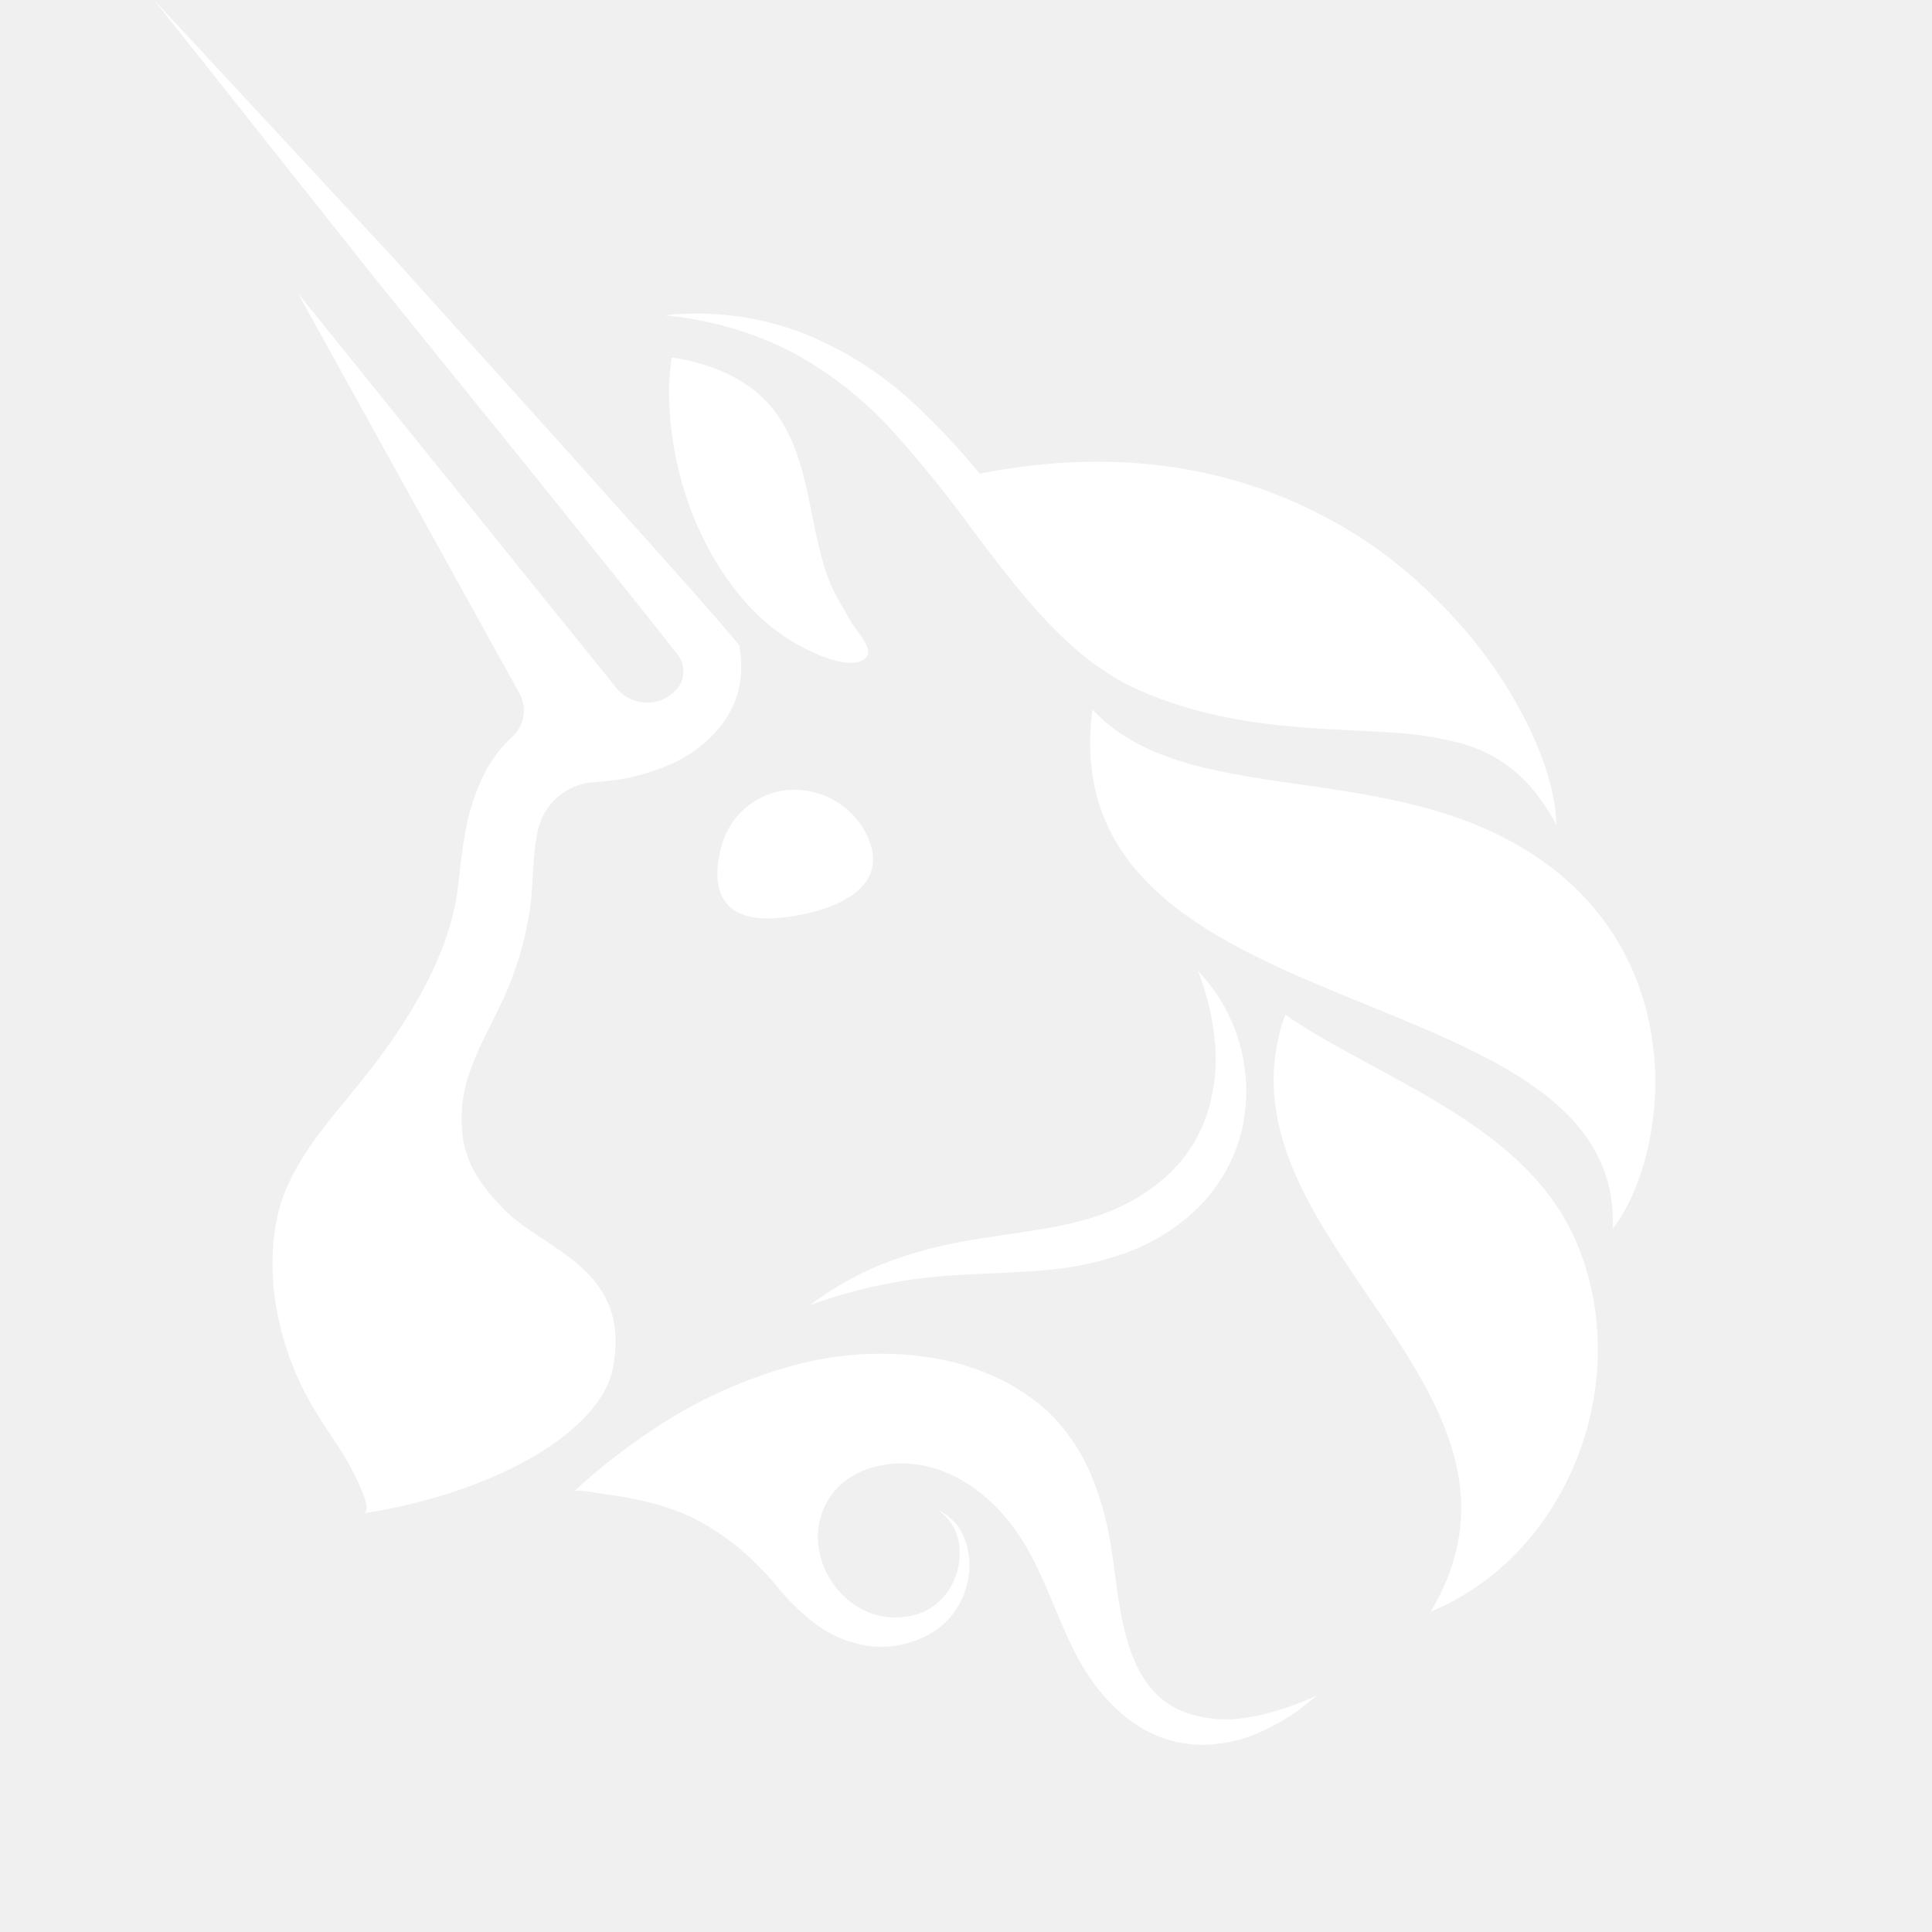
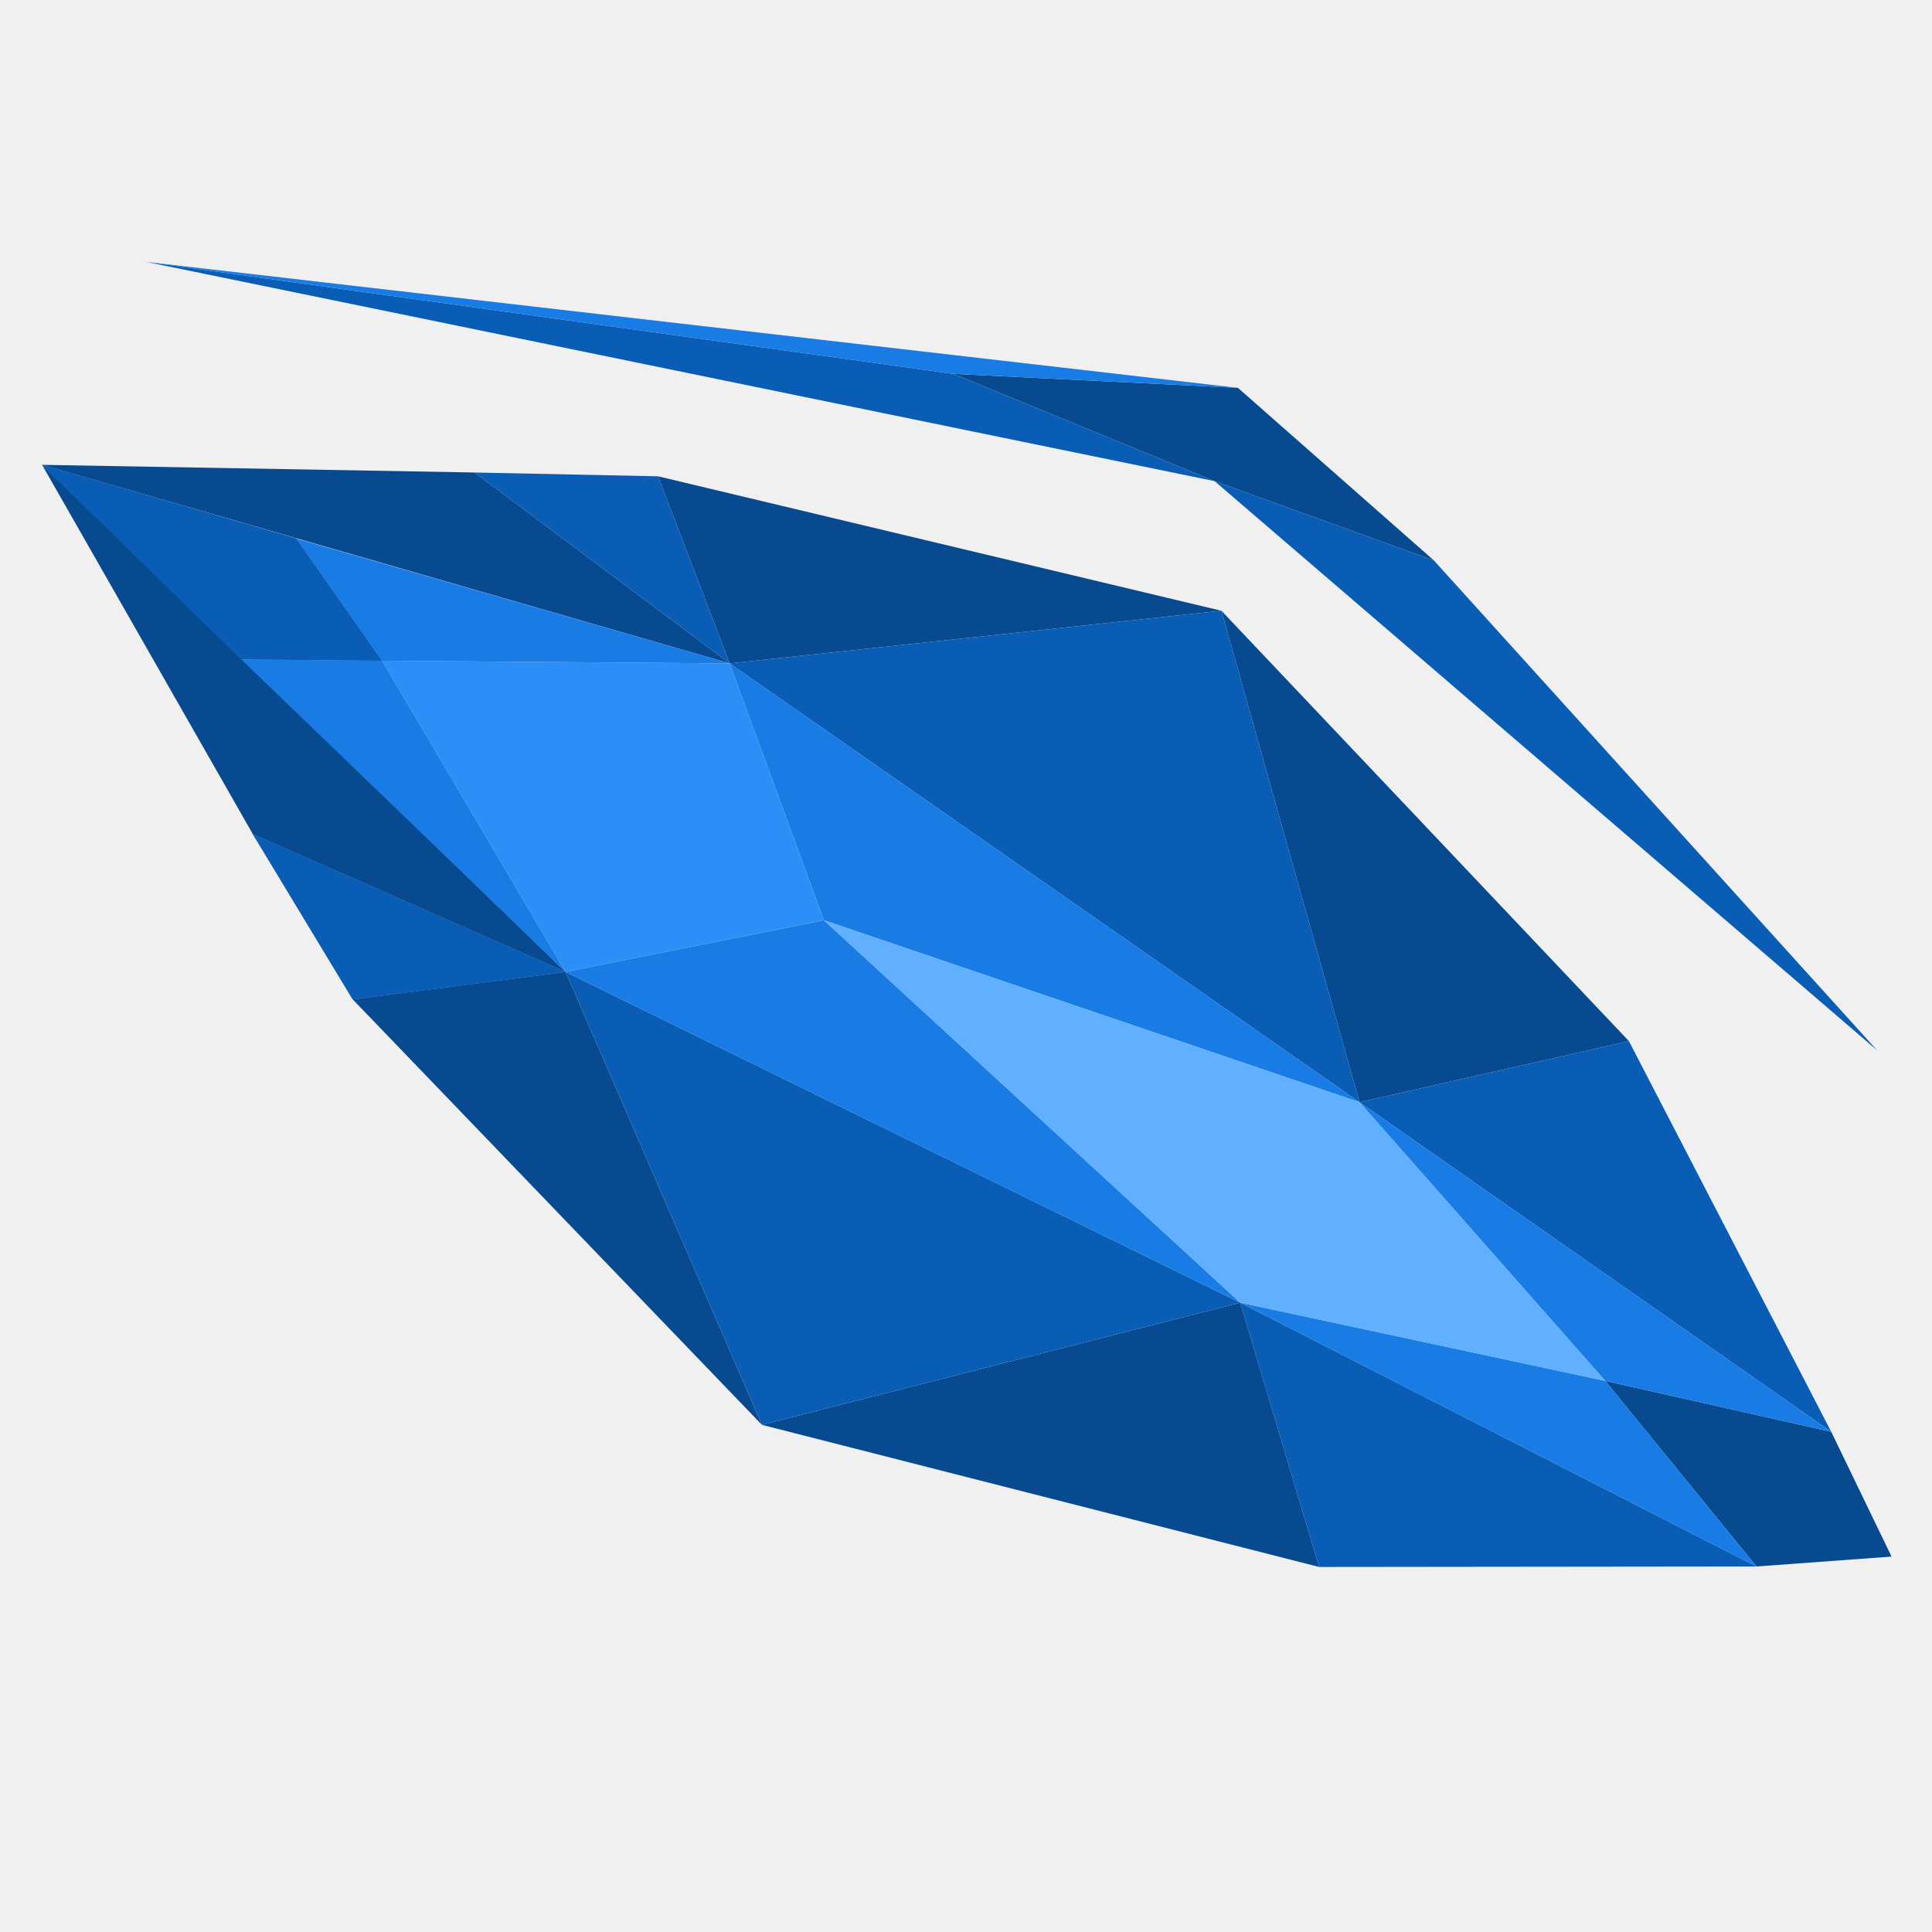
<svg xmlns="http://www.w3.org/2000/svg" width="32" height="32" viewBox="0 0 32 32" fill="none">
-   <path d="M14.308 13.737C14.914 14.809 13.558 15.142 12.921 15.203C11.957 15.297 11.757 14.739 11.945 14.037C12.007 13.786 12.144 13.56 12.338 13.39C12.533 13.22 12.774 13.114 13.03 13.086C13.282 13.063 13.536 13.111 13.762 13.226C13.988 13.342 14.177 13.518 14.308 13.737V13.737Z" fill="white" />
-   <path d="M18.094 11.752C17.389 17.169 26.893 16.042 26.712 20.353C27.65 19.129 28.053 15.803 25.293 14.091C22.834 12.564 19.63 13.399 18.094 11.752Z" fill="white" />
-   <path d="M23.568 9.709C23.506 9.652 23.443 9.595 23.381 9.539C23.444 9.596 23.506 9.657 23.568 9.709Z" fill="white" />
-   <path d="M25.777 13.658L25.771 13.65C25.686 13.489 25.588 13.336 25.479 13.191C25.159 12.755 24.699 12.442 24.177 12.306C23.829 12.216 23.474 12.159 23.116 12.138C22.753 12.112 22.383 12.097 22.009 12.077C21.259 12.035 20.491 11.958 19.741 11.743C19.553 11.69 19.366 11.631 19.185 11.561C19.091 11.527 19.004 11.49 18.911 11.451C18.818 11.411 18.724 11.366 18.63 11.318C18.277 11.124 17.951 10.886 17.658 10.609C17.08 10.069 16.627 9.457 16.172 8.864C15.743 8.268 15.283 7.696 14.794 7.15C14.311 6.615 13.74 6.167 13.106 5.826C12.45 5.494 11.737 5.289 11.005 5.223C11.765 5.14 12.533 5.234 13.25 5.498C13.973 5.78 14.635 6.202 15.197 6.74C15.564 7.086 15.908 7.455 16.228 7.845C18.609 7.374 20.54 7.792 22.024 8.604L22.058 8.621C22.53 8.878 22.973 9.187 23.378 9.542C23.443 9.598 23.507 9.655 23.566 9.712C23.882 10.004 24.176 10.319 24.446 10.654L24.466 10.681C25.343 11.796 25.776 12.956 25.777 13.658Z" fill="white" />
-   <path d="M25.776 13.657L25.77 13.646L25.776 13.657Z" fill="white" />
-   <path d="M11.126 5.921C11.734 6.009 12.354 6.252 12.753 6.715C13.152 7.179 13.299 7.781 13.415 8.355C13.508 8.799 13.582 9.252 13.757 9.673C13.841 9.879 13.965 10.059 14.068 10.253C14.153 10.414 14.309 10.559 14.369 10.731C14.38 10.756 14.384 10.783 14.381 10.81C14.377 10.836 14.367 10.862 14.351 10.884C14.139 11.119 13.568 10.857 13.352 10.752C12.979 10.566 12.645 10.31 12.368 9.998C11.503 9.033 11.056 7.644 11.083 6.379C11.089 6.226 11.104 6.073 11.126 5.921Z" fill="white" />
-   <path d="M21.287 16.806C19.974 20.485 25.927 22.953 23.697 26.694C25.985 25.745 27.072 22.877 26.122 20.602C25.291 18.605 22.835 17.877 21.287 16.806Z" fill="white" />
-   <path d="M13.413 21.617C13.771 21.347 14.162 21.123 14.576 20.953C14.996 20.785 15.431 20.659 15.876 20.577C16.758 20.408 17.631 20.367 18.364 20.07C18.726 19.928 19.059 19.721 19.347 19.458C19.626 19.198 19.839 18.875 19.97 18.516C20.103 18.137 20.158 17.735 20.129 17.334C20.096 16.904 19.999 16.481 19.841 16.079C20.168 16.42 20.406 16.837 20.534 17.293C20.662 17.749 20.676 18.23 20.575 18.692C20.461 19.182 20.213 19.63 19.86 19.987C19.511 20.333 19.089 20.597 18.626 20.759C18.185 20.915 17.724 21.01 17.257 21.042C16.807 21.08 16.372 21.09 15.944 21.115C15.08 21.152 14.226 21.321 13.413 21.617V21.617Z" fill="white" />
-   <path d="M21.81 28.085C21.678 28.191 21.546 28.303 21.401 28.401C21.254 28.497 21.101 28.583 20.942 28.657C20.611 28.819 20.247 28.902 19.879 28.899C18.881 28.88 18.177 28.134 17.764 27.291C17.483 26.717 17.289 26.096 16.955 25.549C16.478 24.767 15.661 24.137 14.705 24.253C14.315 24.302 13.95 24.478 13.733 24.818C13.163 25.706 13.981 26.95 15.025 26.774C15.114 26.761 15.2 26.737 15.284 26.703C15.366 26.667 15.444 26.62 15.513 26.562C15.659 26.441 15.769 26.281 15.831 26.101C15.899 25.913 15.915 25.71 15.875 25.514C15.832 25.309 15.712 25.13 15.539 25.012C15.74 25.107 15.896 25.275 15.975 25.483C16.057 25.697 16.078 25.93 16.036 26.155C15.995 26.389 15.892 26.608 15.738 26.789C15.656 26.882 15.562 26.963 15.457 27.029C15.353 27.095 15.242 27.148 15.126 27.187C14.89 27.268 14.64 27.294 14.393 27.263C14.046 27.213 13.719 27.071 13.446 26.851C13.124 26.594 12.884 26.259 12.592 25.971C12.258 25.619 11.864 25.329 11.428 25.117C11.127 24.984 10.813 24.886 10.49 24.825C10.328 24.791 10.164 24.767 10 24.746C9.925 24.738 9.557 24.656 9.506 24.704C10.013 24.235 10.566 23.819 11.156 23.461C11.762 23.1 12.412 22.82 13.091 22.63C13.794 22.431 14.53 22.374 15.255 22.463C15.629 22.508 15.995 22.603 16.343 22.745C16.708 22.892 17.045 23.101 17.338 23.363C17.629 23.638 17.864 23.968 18.03 24.332C18.18 24.674 18.292 25.031 18.364 25.398C18.578 26.493 18.499 28.191 19.927 28.441C20.001 28.456 20.076 28.466 20.152 28.473L20.385 28.479C20.546 28.467 20.705 28.444 20.862 28.41C21.188 28.333 21.506 28.224 21.81 28.085V28.085Z" fill="white" />
-   <path d="M13.514 26.892L13.477 26.862L13.514 26.892Z" fill="white" />
-   <path d="M12.232 11.434C12.181 11.634 12.09 11.823 11.965 11.988C11.734 12.29 11.427 12.526 11.077 12.671C10.761 12.808 10.427 12.896 10.086 12.933C10.012 12.942 9.935 12.948 9.861 12.954C9.644 12.962 9.436 13.039 9.267 13.175C9.098 13.311 8.977 13.497 8.92 13.707C8.895 13.812 8.876 13.918 8.863 14.024C8.829 14.301 8.824 14.589 8.794 14.938C8.72 15.531 8.55 16.107 8.289 16.644C7.949 17.362 7.569 17.94 7.657 18.767C7.715 19.304 7.989 19.663 8.352 20.035C9.009 20.709 10.478 21.01 10.149 22.672C9.952 23.663 8.315 24.704 6.014 25.067C6.243 25.032 5.721 24.148 5.688 24.092C5.441 23.704 5.171 23.338 4.976 22.917C4.591 22.101 4.413 21.156 4.571 20.262C4.736 19.32 5.43 18.598 6.007 17.879C6.693 17.023 7.413 15.901 7.572 14.79C7.61 14.521 7.636 14.184 7.696 13.848C7.753 13.477 7.869 13.117 8.039 12.782C8.155 12.563 8.308 12.365 8.491 12.197C8.586 12.108 8.649 11.99 8.67 11.861C8.69 11.732 8.667 11.6 8.604 11.485L4.936 4.859L10.204 11.389C10.264 11.465 10.34 11.527 10.426 11.569C10.512 11.612 10.607 11.636 10.703 11.638C10.799 11.64 10.895 11.621 10.983 11.581C11.071 11.542 11.149 11.484 11.213 11.411C11.279 11.333 11.317 11.234 11.32 11.131C11.322 11.028 11.289 10.927 11.227 10.846C10.883 10.404 10.519 9.954 10.166 9.511L8.841 7.863L6.18 4.573L2.552 0L6.521 4.278L9.354 7.424L10.766 9C11.235 9.53 11.704 10.044 12.172 10.601L12.249 10.695L12.266 10.841C12.289 11.039 12.278 11.24 12.232 11.434Z" fill="white" />
-   <path d="M13.447 26.846C13.193 26.649 12.966 26.417 12.774 26.158C12.98 26.405 13.205 26.635 13.447 26.846V26.846Z" fill="white" />
+   <path d="M12.086 10.988L13.645 15.242L9.368 16.098L6.329 10.944L12.086 10.988Z" fill="#2B8FF7" />
+   <path d="M26.588 22.872L30.331 23.715L31.33 25.782L29.093 25.946L26.588 22.872Z" fill="#074A90" />
+   <path d="M20.231 10.116L26.98 17.244L22.518 18.256L20.231 10.116Z" fill="#074A90" />
+   <path d="M12.62 23.6L20.542 21.576L21.849 25.954L12.62 23.6Z" fill="#074A90" />
+   <path d="M5.842 16.553L9.368 16.098L12.62 23.6L5.842 16.553Z" fill="#074A90" />
+   <path d="M12.086 10.988L10.899 7.889L20.231 10.116L12.086 10.988Z" fill="#074A90" />
+   <path d="M0.697 7.699L7.861 7.826L12.086 10.988L0.697 7.699Z" fill="#074A90" />
+   <path d="M4.188 13.816L0.697 7.699L9.368 16.098L4.188 13.816Z" fill="#074A90" />
+   <path d="M12.086 10.988L20.231 10.116L22.518 18.256L12.086 10.988Z" fill="#0A5DB4" />
+   <path d="M9.368 16.098L20.542 21.576L12.62 23.6L9.368 16.098Z" fill="#0A5DB4" />
+   <path d="M20.542 21.576L29.093 25.946L21.849 25.954L20.542 21.576Z" fill="#0A5DB4" />
+   <path d="M22.518 18.256L26.98 17.244L30.331 23.715L22.518 18.256Z" fill="#0A5DB4" />
+   <path d="M7.861 7.826L10.899 7.889L12.086 10.988L7.861 7.826Z" fill="#0A5DB4" />
+   <path d="M4.188 13.816L9.368 16.098L5.842 16.553L4.188 13.816Z" fill="#0A5DB4" />
+   <path d="M4.188 13.816L9.368 16.098L5.842 16.553L4.188 13.816Z" fill="#0A5DB4" />
+   <path d="M0.696 7.699L4.908 8.92L6.329 10.944L3.995 10.922L0.696 7.699Z" fill="#0A5DB4" />
+   <path d="M0.696 7.699L4.908 8.92L6.329 10.944L3.995 10.922L0.696 7.699Z" fill="#0A5DB4" />
+   <path d="M22.518 18.256L30.331 23.715L26.588 22.872L22.518 18.256Z" fill="#187CE4" />
+   <path d="M20.542 21.576L26.588 22.872L29.093 25.946L20.542 21.576Z" fill="#187CE4" />
+   <path d="M4.908 8.92L12.086 10.988L6.329 10.944L4.908 8.92Z" fill="#187CE4" />
+   <path d="M3.995 10.921L6.329 10.944L9.368 16.098L3.995 10.921Z" fill="#187CE4" />
+   <path d="M12.086 10.988L22.518 18.256L13.646 15.242L12.086 10.988Z" fill="#187CE4" />
+   <path d="M9.368 16.098L13.646 15.242L20.542 21.576L9.368 16.098Z" fill="#187CE4" />
+   <path d="M22.518 18.256L26.588 22.872L20.542 21.576L13.645 15.242L22.518 18.256Z" fill="#61AFFF" />
+   <path d="M20.504 6.424L23.75 9.283L20.117 7.969L15.79 6.192L20.504 6.424Z" fill="#074A90" />
+   <path d="M23.75 9.283L31.092 17.398L20.117 7.969L23.75 9.283Z" fill="#0A5DB4" />
+   <path d="M15.79 6.192L20.117 7.969L2.419 4.337L15.79 6.192Z" fill="#0A5DB4" />
+   <path d="M15.79 6.192L20.504 6.424L2.419 4.337L15.79 6.192Z" fill="#187CE4" />
</svg>
